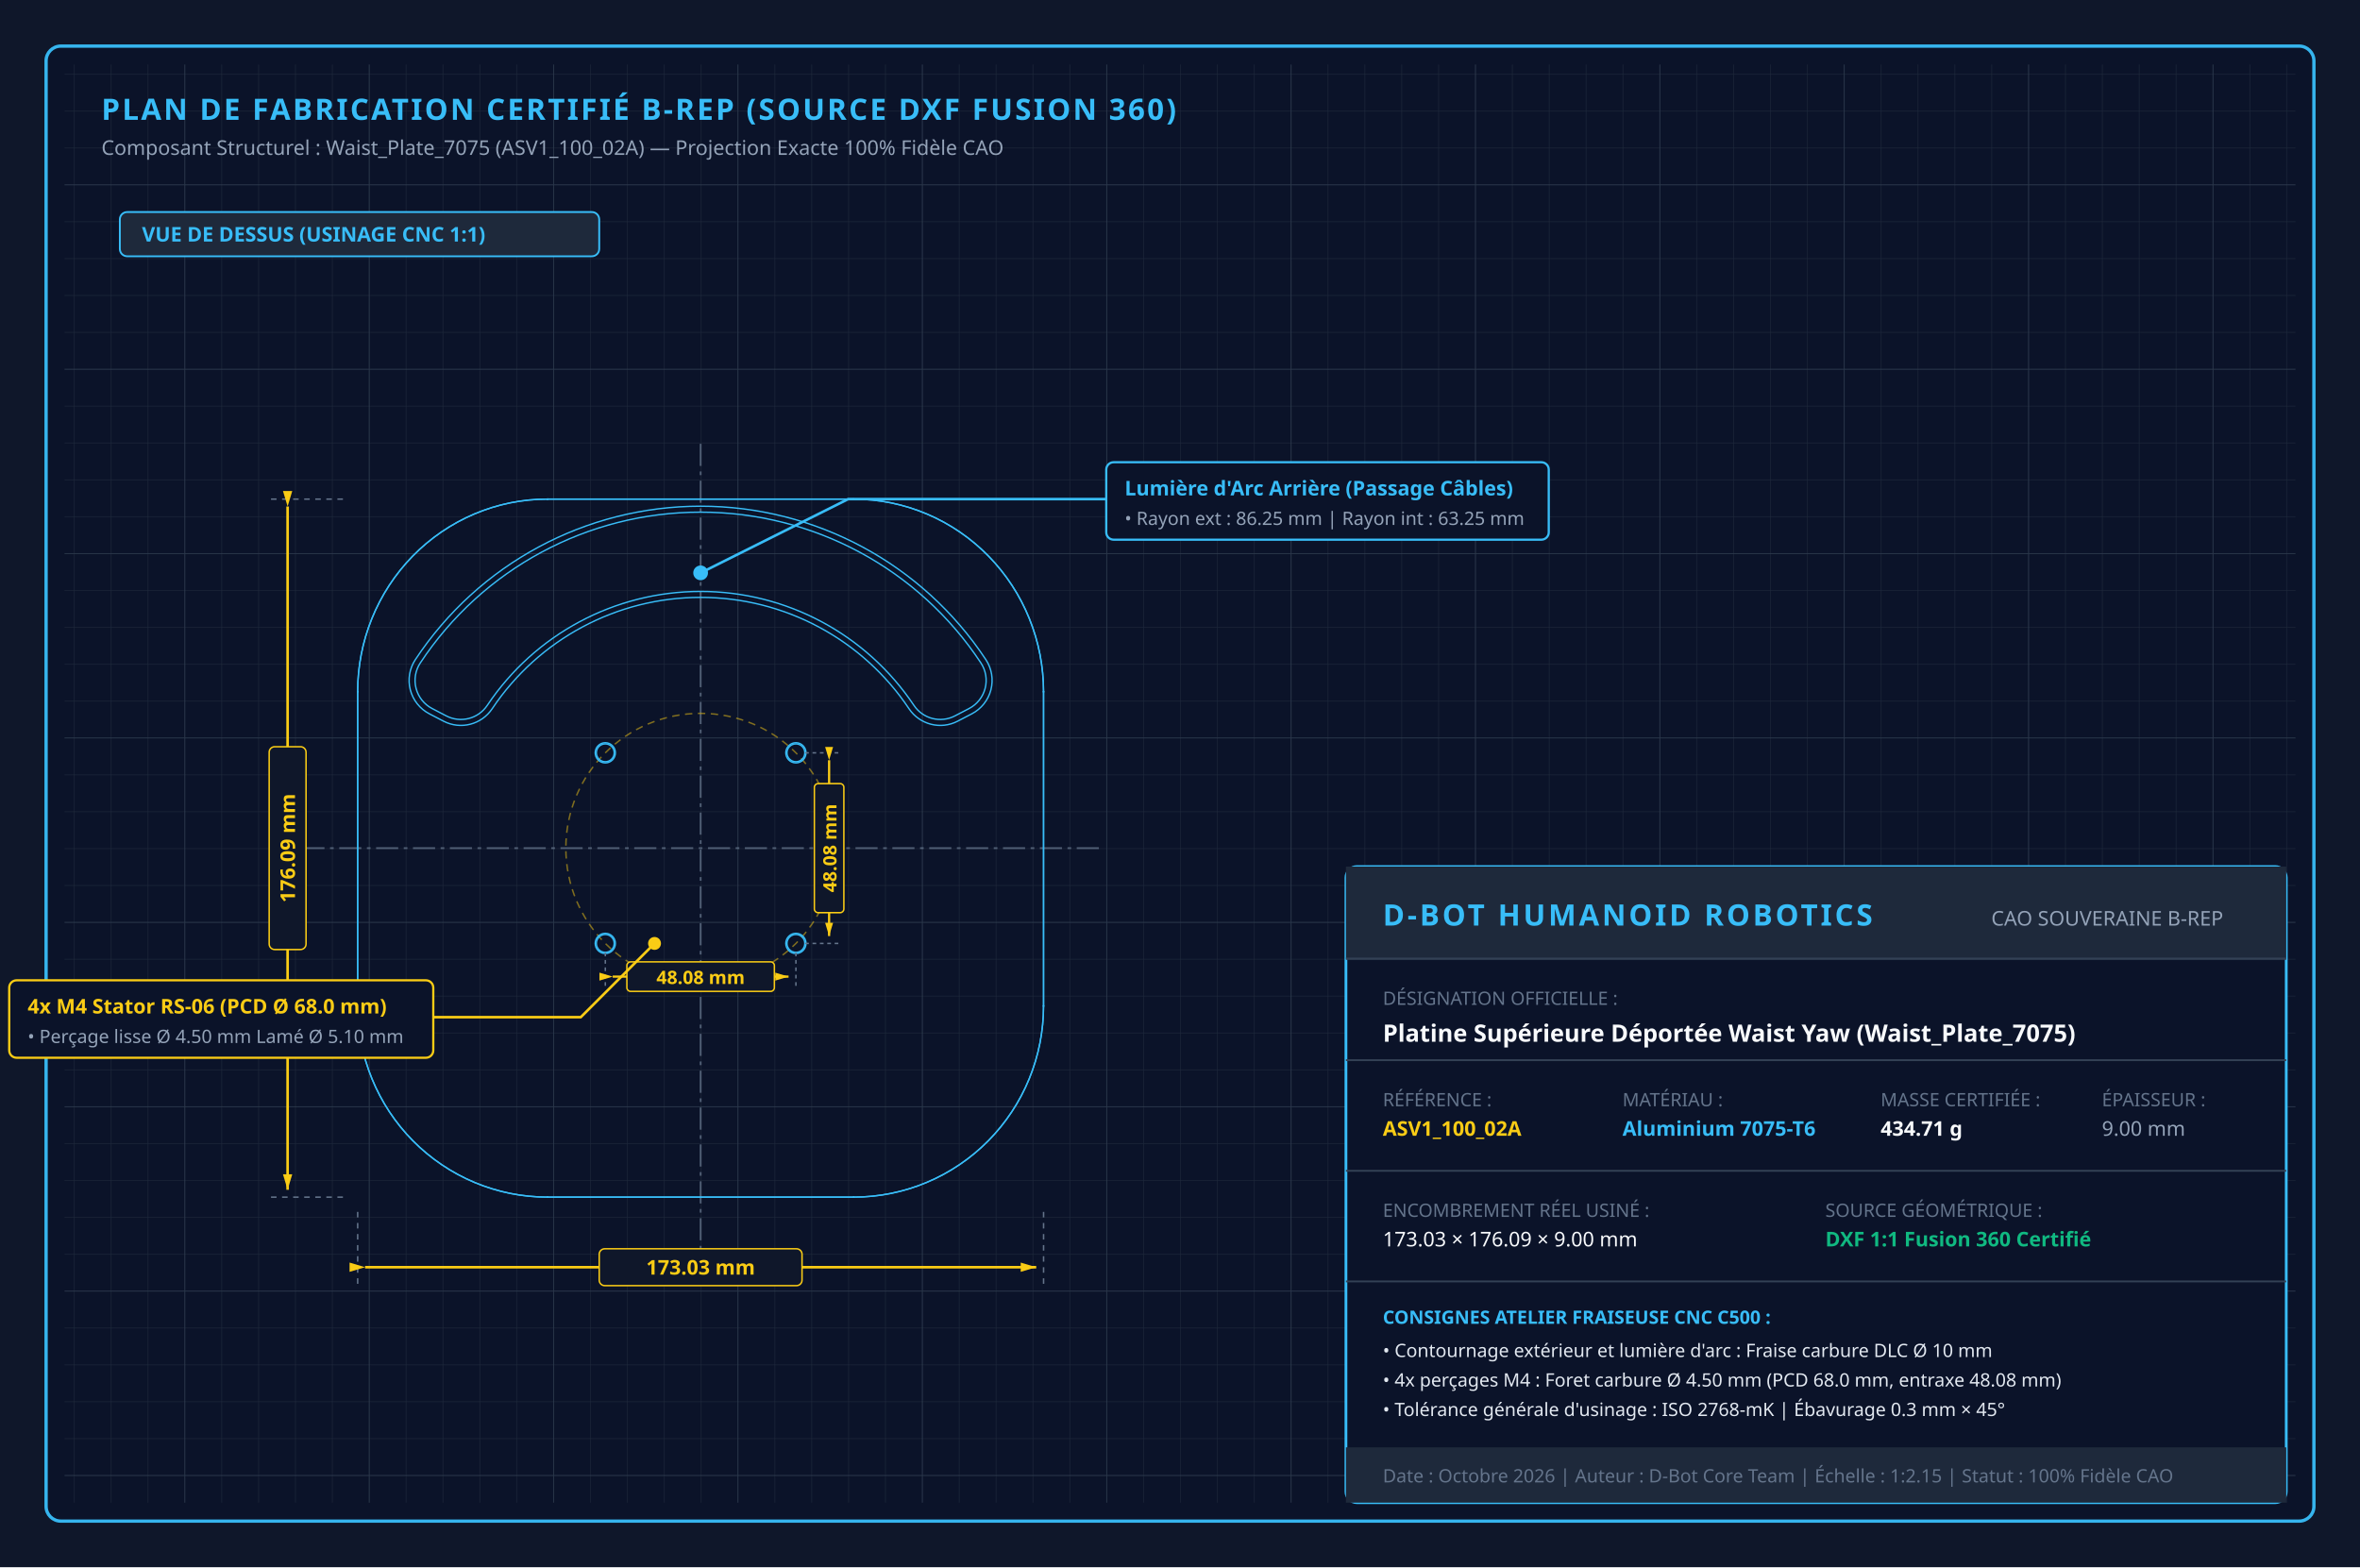
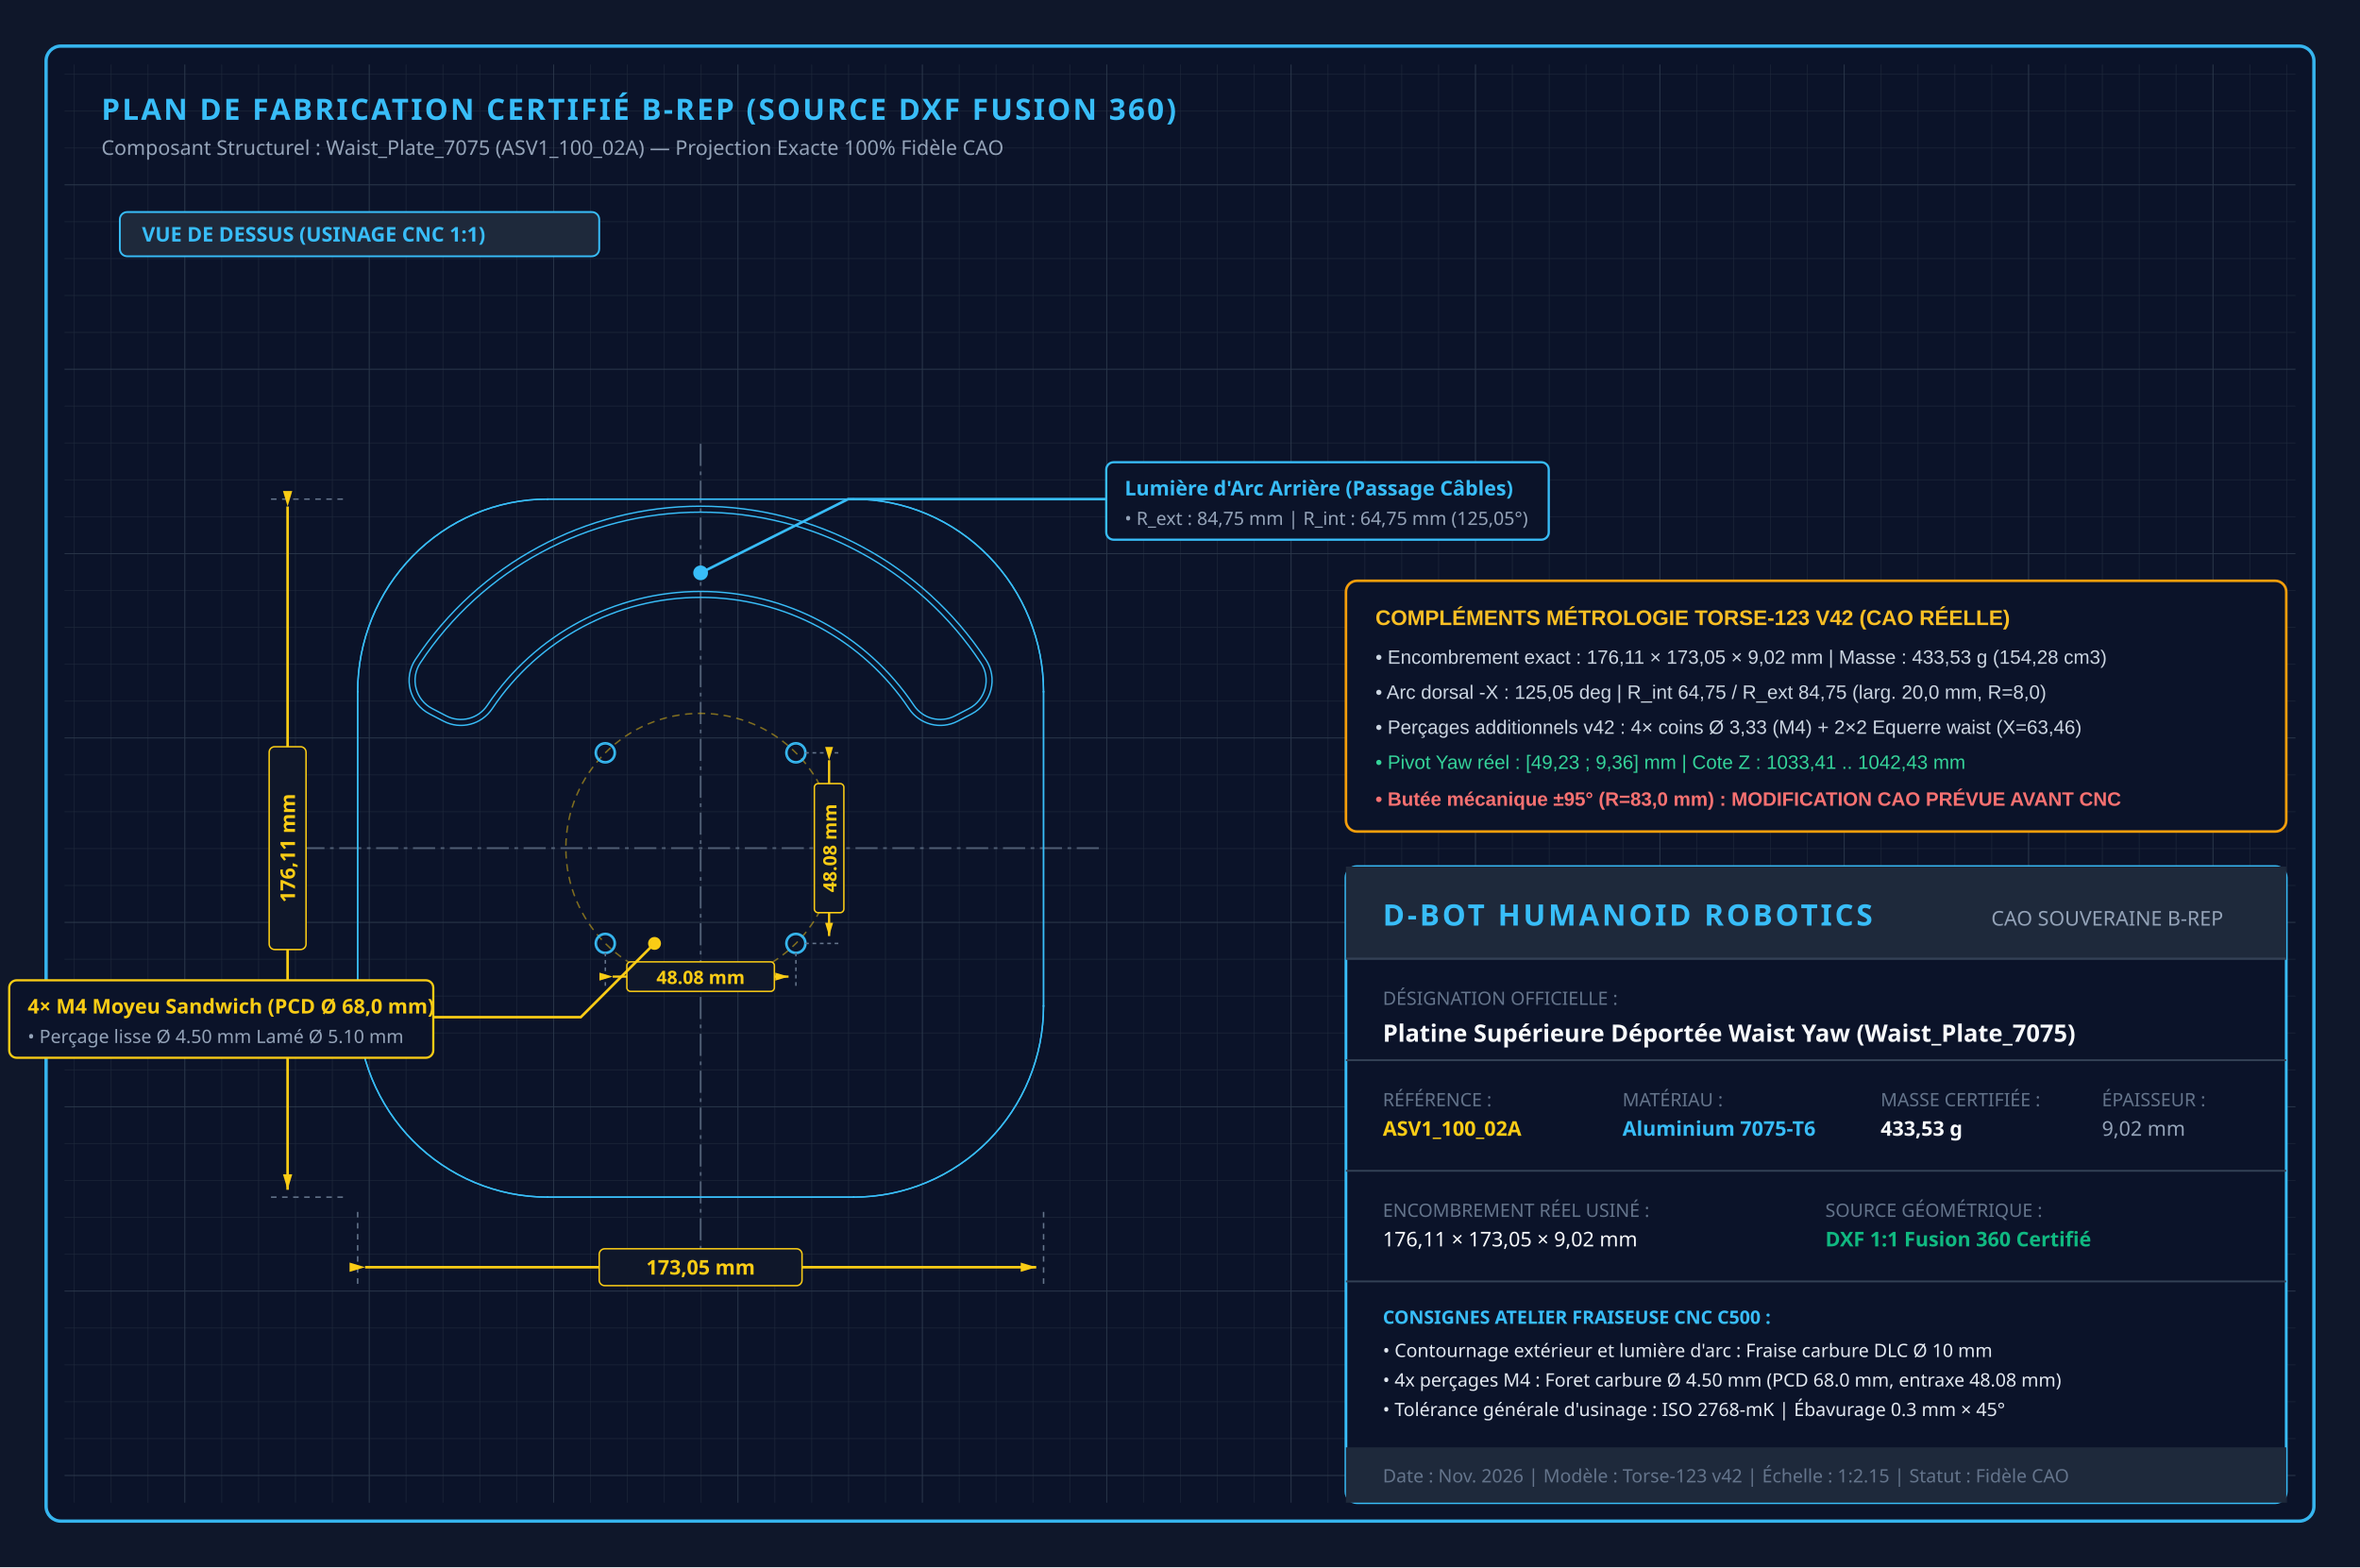
<svg xmlns="http://www.w3.org/2000/svg" viewBox="0 0 1280 850" width="100%" height="100%">
  <defs>
    <pattern id="grid_subtle" width="20" height="20" patternUnits="userSpaceOnUse">
      <path d="M 20 0 L 0 0 0 20" fill="none" stroke="#1e293b" stroke-width="0.6" />
    </pattern>
    <pattern id="grid_major" width="100" height="100" patternUnits="userSpaceOnUse">
      <rect width="100" height="100" fill="url(#grid_subtle)" />
      <path d="M 100 0 L 0 0 0 100" fill="none" stroke="#334155" stroke-width="1.0" opacity="0.6" />
    </pattern>
    <marker id="arrow-start" viewBox="0 0 10 10" refX="0" refY="5" markerWidth="6" markerHeight="6" orient="auto-start-reverse">
      <path d="M 10 2 L 0 5 L 10 8 z" fill="#facc15" />
    </marker>
    <marker id="arrow-end" viewBox="0 0 10 10" refX="10" refY="5" markerWidth="6" markerHeight="6" orient="auto">
      <path d="M 0 2 L 10 5 L 0 8 z" fill="#facc15" />
    </marker>
  </defs>
  <rect width="1280" height="850" fill="#0f172a" />
  <rect x="25" y="25" width="1230" height="800" rx="8" fill="#0b1329" stroke="#38bdf8" stroke-width="1.8" opacity="0.95" />
  <rect x="35" y="35" width="1210" height="780" fill="url(#grid_major)" rx="4" />
  <g transform="translate(55, 65)">
    <text x="0" y="0" fill="#38bdf8" font-family="'Segoe UI', system-ui, sans-serif" font-size="16" font-weight="bold" letter-spacing="1.2">PLAN DE FABRICATION CERTIFIÉ B-REP (SOURCE DXF FUSION 360)</text>
    <text x="0" y="19" fill="#94a3b8" font-family="'Segoe UI', system-ui, sans-serif" font-size="11">Composant Structurel : Waist_Plate_7075 (ASV1_100_02A) — Projection Exacte 100% Fidèle CAO</text>
  </g>
  <g transform="translate(65, 115)">
    <rect x="0" y="0" width="260" height="24" rx="4" fill="#1e293b" stroke="#38bdf8" stroke-width="1" />
    <text x="12" y="16" fill="#38bdf8" font-family="'Segoe UI', sans-serif" font-size="11" font-weight="bold">VUE DE DESSUS (USINAGE CNC 1:1)</text>
  </g>
  <g stroke="#64748b" stroke-width="1.0" stroke-dasharray="12,3,2,3" opacity="0.75">
    <line x1="163.993" y1="460" x2="596.007" y2="460" />
    <line x1="380" y1="240.703" x2="380" y2="679.297" />
    <circle cx="380" cy="460" r="73.1" fill="none" stroke="#facc15" stroke-width="0.8" stroke-dasharray="4,3" opacity="0.65" />
  </g>
  <g id="real_dxf_geometry" transform="translate(190.26, 266.97) scale(2.15)">
    <g id="Shape" transform="translate(79.57473,40.38339) scale(1,-1)">
      <circle cx="32.712" cy="-73.433" r="2.55" stroke="#38bdf8" stroke-width="1.8 px" style="stroke-width:0.35;stroke-miterlimit:4;stroke-dasharray:none;stroke-linecap:square;fill:none" />
    </g>
    <g id="Shape001" transform="translate(79.57473,40.38339) scale(1,-1)">
      <circle cx="-15.372" cy="-25.35" r="2.55" stroke="#38bdf8" stroke-width="1.8 px" style="stroke-width:0.35;stroke-miterlimit:4;stroke-dasharray:none;stroke-linecap:square;fill:none" />
    </g>
    <g id="Shape002" transform="translate(79.57473,40.38339) scale(1,-1)">
      <path id="Shape002_nwe0000" d="M -29.94 -137.436 C -33.087 -137.436 -36.241 -137.122 -39.326 -136.502 C -42.411 -135.881 -45.441 -134.952 -48.342 -133.736 C -51.245 -132.521 -54.031 -131.014 -56.637 -129.254 C -59.243 -127.493 -61.679 -125.471 -63.889 -123.236 C -66.1 -121 -68.093 -118.543 -69.826 -115.922 C -71.558 -113.3 -73.036 -110.503 -74.227 -107.597 C -75.418 -104.69 -76.326 -101.662 -76.932 -98.58 C -77.538 -95.498 -77.844 -92.352 -77.844 -89.212 " stroke="#38bdf8" stroke-width="1.8 px" style="stroke-width:0.35;stroke-miterlimit:4;stroke-dasharray:none;stroke-linecap:square;fill:none;fill-opacity:1;fill-rule: evenodd" />
    </g>
    <g id="Shape003" transform="translate(79.57473,40.38339) scale(1,-1)">
      <path id="Shape003_nwe0000" d="M -29.94 -137.436 L 47.28 -137.436 " stroke="#38bdf8" stroke-width="1.8 px" style="stroke-width:0.35;stroke-miterlimit:4;stroke-dasharray:none;stroke-linecap:square;fill:none;fill-opacity:1;fill-rule: evenodd" />
    </g>
    <g id="Shape004" transform="translate(79.57473,40.38339) scale(1,-1)">
      <path id="Shape004_nwe0000" d="M 95.184 -89.212 C 95.184 -92.358 94.879 -95.492 94.272 -98.58 C 93.665 -101.667 92.76 -104.684 91.567 -107.596 C 90.374 -110.509 88.902 -113.294 87.166 -115.921 C 85.43 -118.548 83.444 -120.996 81.23 -123.235 C 79.015 -125.475 76.588 -127.489 73.977 -129.253 C 71.366 -131.018 68.591 -132.518 65.683 -133.736 C 62.775 -134.954 59.758 -135.88 56.666 -136.502 C 53.575 -137.123 50.434 -137.436 47.28 -137.436 " stroke="#38bdf8" stroke-width="1.8 px" style="stroke-width:0.35;stroke-miterlimit:4;stroke-dasharray:none;stroke-linecap:square;fill:none;fill-opacity:1;fill-rule: evenodd" />
    </g>
    <g id="Shape005" transform="translate(79.57473,40.38339) scale(1,-1)">
      <path id="Shape005_nwe0000" d="M 95.184 -89.212 L 95.184 -9.935 " stroke="#38bdf8" stroke-width="1.8 px" style="stroke-width:0.35;stroke-miterlimit:4;stroke-dasharray:none;stroke-linecap:square;fill:none;fill-opacity:1;fill-rule: evenodd" />
    </g>
    <g id="Shape006" transform="translate(79.57473,40.38339) scale(1,-1)">
      <path id="Shape006_nwe0000" d="M 47.28 38.653 C 50.45 38.653 53.607 38.335 56.712 37.702 C 59.818 37.07 62.847 36.128 65.763 34.892 C 68.678 33.655 71.458 32.133 74.07 30.346 C 76.682 28.559 79.105 26.521 81.314 24.259 C 83.523 21.998 85.501 19.529 87.227 16.884 C 88.953 14.238 90.415 11.437 91.599 8.511 C 92.782 5.585 93.679 2.556 94.281 -0.541 C 94.882 -3.638 95.184 -6.78 95.184 -9.935 " stroke="#38bdf8" stroke-width="1.8 px" style="stroke-width:0.35;stroke-miterlimit:4;stroke-dasharray:none;stroke-linecap:square;fill:none;fill-opacity:1;fill-rule: evenodd" />
    </g>
    <g id="Shape007" transform="translate(79.57473,40.38339) scale(1,-1)">
      <path id="Shape007_nwe0000" d="M 47.28 38.653 L -29.94 38.653 " stroke="#38bdf8" stroke-width="1.8 px" style="stroke-width:0.35;stroke-miterlimit:4;stroke-dasharray:none;stroke-linecap:square;fill:none;fill-opacity:1;fill-rule: evenodd" />
    </g>
    <g id="Shape008" transform="translate(79.57473,40.38339) scale(1,-1)">
      <path id="Shape008_nwe0000" d="M -77.844 -9.935 C -77.844 -6.786 -77.541 -3.632 -76.941 -0.541 C -76.34 2.55 -75.44 5.59 -74.259 8.51 C -73.077 11.431 -71.61 14.243 -69.887 16.883 C -68.164 19.524 -66.179 22.002 -63.975 24.259 C -61.77 26.517 -59.337 28.562 -56.73 30.345 C -54.124 32.129 -51.333 33.657 -48.423 34.891 C -45.513 36.126 -42.472 37.071 -39.373 37.702 C -37.822 38.018 -36.255 38.256 -34.681 38.415 C -33.106 38.573 -31.523 38.653 -29.94 38.653 " stroke="#38bdf8" stroke-width="1.8 px" style="stroke-width:0.35;stroke-miterlimit:4;stroke-dasharray:none;stroke-linecap:square;fill:none;fill-opacity:1;fill-rule: evenodd" />
    </g>
    <g id="Shape009" transform="translate(79.57473,40.38339) scale(1,-1)">
      <path id="Shape009_nwe0000" d="M -77.844 -9.935 L -77.844 -89.212 " stroke="#38bdf8" stroke-width="1.8 px" style="stroke-width:0.35;stroke-miterlimit:4;stroke-dasharray:none;stroke-linecap:square;fill:none;fill-opacity:1;fill-rule: evenodd" />
    </g>
    <g id="Shape010" transform="translate(79.57473,40.38339) scale(1,-1)">
      <circle cx="-15.372" cy="-73.433" r="2.55" stroke="#38bdf8" stroke-width="1.8 px" style="stroke-width:0.35;stroke-miterlimit:4;stroke-dasharray:none;stroke-linecap:square;fill:none" />
    </g>
    <g id="Shape011" transform="translate(79.57473,40.38339) scale(1,-1)">
      <circle cx="32.712" cy="-25.35" r="2.55" stroke="#38bdf8" stroke-width="1.8 px" style="stroke-width:0.35;stroke-miterlimit:4;stroke-dasharray:none;stroke-linecap:square;fill:none" />
    </g>
    <g id="Polyline" transform="translate(79.57473,40.38339) scale(1,-1)">
      <path id="Polyline_w0000" d="M 77.088 -15.513 A 9.5 9.5 0 0 1 80.633 -1.847A 86.25 86.25 0 0 1 -63.293 -1.847A 9.5 9.5 0 0 1 -59.748 -15.513L -56.179 -17.369 A 9.5 9.5 0 0 1 -43.901 -14.222A 63.25 63.25 0 0 0 61.241 -14.222A 9.5 9.5 0 0 1 73.519 -17.369L 77.088 -15.513 " stroke="#38bdf8" stroke-width="1.8 px" style="stroke-width:0.35;stroke-miterlimit:4;stroke-dasharray:none;stroke-linecap:square;fill:none;fill-opacity:1;fill-rule: evenodd" />
    </g>
    <g id="Shape012" transform="translate(79.57473,40.38339) scale(1,-1)">
      <circle cx="-15.372" cy="-25.35" r="2.25" stroke="#38bdf8" stroke-width="1.8 px" style="stroke-width:0.35;stroke-miterlimit:4;stroke-dasharray:none;stroke-linecap:square;fill:none" />
    </g>
    <g id="Shape013" transform="translate(79.57473,40.38339) scale(1,-1)">
      <circle cx="-15.372" cy="-73.433" r="2.25" stroke="#38bdf8" stroke-width="1.8 px" style="stroke-width:0.35;stroke-miterlimit:4;stroke-dasharray:none;stroke-linecap:square;fill:none" />
    </g>
    <g id="Shape014" transform="translate(79.57473,40.38339) scale(1,-1)">
      <circle cx="32.712" cy="-73.433" r="2.25" stroke="#38bdf8" stroke-width="1.8 px" style="stroke-width:0.35;stroke-miterlimit:4;stroke-dasharray:none;stroke-linecap:square;fill:none" />
    </g>
    <g id="Shape015" transform="translate(79.57473,40.38339) scale(1,-1)">
      <circle cx="32.712" cy="-25.35" r="2.25" stroke="#38bdf8" stroke-width="1.8 px" style="stroke-width:0.35;stroke-miterlimit:4;stroke-dasharray:none;stroke-linecap:square;fill:none" />
    </g>
    <g id="Polyline001" transform="translate(79.57473,40.38339) scale(1,-1)">
      <path id="Polyline001_w0000" d="M -62.041 -2.674 A 8 8 0 0 1 -59.056 -14.182L -55.487 -16.038 A 8 8 0 0 1 -45.148 -13.388A 64.75 64.75 0 0 0 62.487 -13.388A 8 8 0 0 1 72.827 -16.038L 76.396 -14.182 A 8 8 0 0 1 79.381 -2.674A 84.75 84.75 0 0 1 -62.041 -2.674" stroke="#38bdf8" stroke-width="1.8 px" style="stroke-width:0.35;stroke-miterlimit:4;stroke-dasharray:none;stroke-linecap:square;fill:none;fill-opacity:1;fill-rule: evenodd" />
    </g>
    <g id="Shape016" transform="translate(79.57473,40.38339) scale(1,-1)">
      <path id="Shape016_nwe0000" d="M 95.184 -9.935 L 95.184 -89.212 " stroke="#38bdf8" stroke-width="1.8 px" style="stroke-width:0.35;stroke-miterlimit:4;stroke-dasharray:none;stroke-linecap:square;fill:none;fill-opacity:1;fill-rule: evenodd" />
    </g>
    <g id="Shape017" transform="translate(79.57473,40.38339) scale(1,-1)">
      <path id="Shape017_nwe0000" d="M 95.184 -89.212 C 95.184 -92.358 94.879 -95.492 94.272 -98.58 C 93.665 -101.667 92.76 -104.684 91.567 -107.596 C 90.374 -110.509 88.902 -113.294 87.166 -115.921 C 85.43 -118.548 83.444 -120.996 81.23 -123.235 C 79.015 -125.475 76.588 -127.489 73.977 -129.253 C 71.366 -131.018 68.591 -132.518 65.683 -133.736 C 62.775 -134.954 59.758 -135.88 56.666 -136.502 C 53.575 -137.123 50.434 -137.436 47.28 -137.436 " stroke="#38bdf8" stroke-width="1.8 px" style="stroke-width:0.35;stroke-miterlimit:4;stroke-dasharray:none;stroke-linecap:square;fill:none;fill-opacity:1;fill-rule: evenodd" />
    </g>
    <g id="Shape018" transform="translate(79.57473,40.38339) scale(1,-1)">
      <path id="Shape018_nwe0000" d="M 47.28 -137.436 L -29.94 -137.436 " stroke="#38bdf8" stroke-width="1.8 px" style="stroke-width:0.35;stroke-miterlimit:4;stroke-dasharray:none;stroke-linecap:square;fill:none;fill-opacity:1;fill-rule: evenodd" />
    </g>
    <g id="Shape019" transform="translate(79.57473,40.38339) scale(1,-1)">
      <path id="Shape019_nwe0000" d="M -29.94 -137.436 C -33.087 -137.436 -36.241 -137.122 -39.326 -136.502 C -42.411 -135.881 -45.441 -134.952 -48.342 -133.736 C -51.245 -132.521 -54.031 -131.014 -56.637 -129.254 C -59.243 -127.493 -61.679 -125.471 -63.889 -123.236 C -66.1 -121 -68.093 -118.543 -69.826 -115.922 C -71.558 -113.3 -73.036 -110.503 -74.227 -107.597 C -75.418 -104.69 -76.326 -101.662 -76.932 -98.58 C -77.538 -95.498 -77.844 -92.352 -77.844 -89.212 " stroke="#38bdf8" stroke-width="1.8 px" style="stroke-width:0.35;stroke-miterlimit:4;stroke-dasharray:none;stroke-linecap:square;fill:none;fill-opacity:1;fill-rule: evenodd" />
    </g>
    <g id="Shape020" transform="translate(79.57473,40.38339) scale(1,-1)">
      <path id="Shape020_nwe0000" d="M -77.844 -89.212 L -77.844 -9.935 " stroke="#38bdf8" stroke-width="1.8 px" style="stroke-width:0.35;stroke-miterlimit:4;stroke-dasharray:none;stroke-linecap:square;fill:none;fill-opacity:1;fill-rule: evenodd" />
    </g>
    <g id="Shape021" transform="translate(79.57473,40.38339) scale(1,-1)">
      <path id="Shape021_nwe0000" d="M -77.844 -9.935 C -77.844 -6.786 -77.541 -3.632 -76.941 -0.541 C -76.34 2.55 -75.44 5.59 -74.259 8.51 C -73.077 11.431 -71.61 14.243 -69.887 16.883 C -68.164 19.524 -66.179 22.002 -63.975 24.259 C -61.77 26.517 -59.337 28.562 -56.73 30.345 C -54.124 32.129 -51.333 33.657 -48.423 34.891 C -45.513 36.126 -42.472 37.071 -39.373 37.702 C -37.822 38.018 -36.255 38.256 -34.681 38.415 C -33.106 38.573 -31.523 38.653 -29.94 38.653 " stroke="#38bdf8" stroke-width="1.8 px" style="stroke-width:0.35;stroke-miterlimit:4;stroke-dasharray:none;stroke-linecap:square;fill:none;fill-opacity:1;fill-rule: evenodd" />
    </g>
    <g id="Shape022" transform="translate(79.57473,40.38339) scale(1,-1)">
      <path id="Shape022_nwe0000" d="M -29.94 38.653 L 47.28 38.653 " stroke="#38bdf8" stroke-width="1.8 px" style="stroke-width:0.35;stroke-miterlimit:4;stroke-dasharray:none;stroke-linecap:square;fill:none;fill-opacity:1;fill-rule: evenodd" />
    </g>
    <g id="Shape023" transform="translate(79.57473,40.38339) scale(1,-1)">
      <path id="Shape023_nwe0000" d="M 47.28 38.653 C 50.45 38.653 53.607 38.335 56.712 37.702 C 59.818 37.07 62.847 36.128 65.763 34.892 C 68.678 33.655 71.458 32.133 74.07 30.346 C 76.682 28.559 79.105 26.521 81.314 24.259 C 83.523 21.998 85.501 19.529 87.227 16.884 C 88.953 14.238 90.415 11.437 91.599 8.511 C 92.782 5.585 93.679 2.556 94.281 -0.541 C 94.882 -3.638 95.184 -6.78 95.184 -9.935 " stroke="#38bdf8" stroke-width="1.8 px" style="stroke-width:0.35;stroke-miterlimit:4;stroke-dasharray:none;stroke-linecap:square;fill:none;fill-opacity:1;fill-rule: evenodd" />
    </g>
  </g>
  <g id="cotations_reelles">
    <g>
      <line x1="193.993" y1="657.297" x2="193.993" y2="697.297" stroke="#64748b" stroke-width="0.8" stroke-dasharray="3,3" />
      <line x1="566.007" y1="657.297" x2="566.007" y2="697.297" stroke="#64748b" stroke-width="0.8" stroke-dasharray="3,3" />
      <line x1="197.993" y1="687.297" x2="562.007" y2="687.297" stroke="#facc15" stroke-width="1.4" marker-start="url(#arrow-start)" marker-end="url(#arrow-end)" />
      <rect x="325" y="677.297" width="110" height="20" fill="#0f172a" rx="3" stroke="#facc15" stroke-width="0.8" />
-       <text x="380" y="691.297" fill="#facc15" font-family="'Segoe UI', monospace" font-size="11" font-weight="bold" text-anchor="middle">173.03 mm</text>
+       <text x="380" y="691.297" fill="#facc15" font-family="'Segoe UI', monospace" font-size="11" font-weight="bold" text-anchor="middle">173,05 mm</text>
    </g>
    <g>
      <line x1="185.993" y1="270.703" x2="145.993" y2="270.703" stroke="#64748b" stroke-width="0.8" stroke-dasharray="3,3" />
      <line x1="185.993" y1="649.297" x2="145.993" y2="649.297" stroke="#64748b" stroke-width="0.8" stroke-dasharray="3,3" />
      <line x1="155.993" y1="274.703" x2="155.993" y2="645.297" stroke="#facc15" stroke-width="1.4" marker-start="url(#arrow-start)" marker-end="url(#arrow-end)" />
      <rect x="145.993" y="405" width="20" height="110" fill="#0f172a" rx="3" stroke="#facc15" stroke-width="0.8" />
-       <text x="159.993" y="460" fill="#facc15" font-family="'Segoe UI', monospace" font-size="11" font-weight="bold" text-anchor="middle" transform="rotate(-90 159.9928 460)">176.09 mm</text>
+       <text x="159.993" y="460" fill="#facc15" font-family="'Segoe UI', monospace" font-size="11" font-weight="bold" text-anchor="middle" transform="rotate(-90 159.9928 460)">176,11 mm</text>
    </g>
    <g>
      <line x1="328.314" y1="516.686" x2="328.314" y2="536.686" stroke="#64748b" stroke-width="0.8" stroke-dasharray="2,2" />
      <line x1="431.686" y1="516.686" x2="431.686" y2="536.686" stroke="#64748b" stroke-width="0.8" stroke-dasharray="2,2" />
      <line x1="332.314" y1="529.686" x2="427.686" y2="529.686" stroke="#facc15" stroke-width="1.2" marker-start="url(#arrow-start)" marker-end="url(#arrow-end)" />
      <rect x="340" y="521.686" width="80" height="16" fill="#0f172a" rx="2" stroke="#facc15" stroke-width="0.8" />
      <text x="380" y="533.686" fill="#facc15" font-family="'Segoe UI', monospace" font-size="10" font-weight="bold" text-anchor="middle">48.08 mm</text>
    </g>
    <g>
      <line x1="436.686" y1="408.314" x2="456.686" y2="408.314" stroke="#64748b" stroke-width="0.8" stroke-dasharray="2,2" />
      <line x1="436.686" y1="511.686" x2="456.686" y2="511.686" stroke="#64748b" stroke-width="0.8" stroke-dasharray="2,2" />
      <line x1="449.686" y1="412.314" x2="449.686" y2="507.686" stroke="#facc15" stroke-width="1.2" marker-start="url(#arrow-start)" marker-end="url(#arrow-end)" />
      <rect x="441.686" y="425" width="16" height="70" fill="#0f172a" rx="2" stroke="#facc15" stroke-width="0.8" />
      <text x="453.686" y="460" fill="#facc15" font-family="'Segoe UI', monospace" font-size="10" font-weight="bold" text-anchor="middle" transform="rotate(-90 453.686 460)">48.08 mm</text>
    </g>
    <g transform="translate(380, 310.7033)">
      <circle cx="0" cy="0" r="4.0" fill="#38bdf8" />
      <polyline points="0,0 80,-40 220,-40" fill="none" stroke="#38bdf8" stroke-width="1.4" />
      <rect x="220" y="-60" width="240" height="42" rx="4" fill="#0b1329" stroke="#38bdf8" stroke-width="1.2" />
      <text x="230" y="-42" fill="#38bdf8" font-family="'Segoe UI', sans-serif" font-size="11" font-weight="bold">Lumière d'Arc Arrière (Passage Câbles)</text>
-       <text x="230" y="-26" fill="#94a3b8" font-family="'Segoe UI', sans-serif" font-size="10">• Rayon ext : 86.25 mm | Rayon int : 63.25 mm</text>
+       <text x="230" y="-26" fill="#94a3b8" font-family="'Segoe UI', sans-serif" font-size="10">• R_ext : 84,75 mm | R_int : 64,75 mm (125,05°)</text>
    </g>
    <g transform="translate(355, 511.686)">
      <circle cx="0" cy="0" r="3.5" fill="#facc15" />
      <polyline points="0,0 -40,40 -120,40" fill="none" stroke="#facc15" stroke-width="1.4" />
      <rect x="-350" y="20" width="230" height="42" rx="4" fill="#0b1329" stroke="#facc15" stroke-width="1.2" />
-       <text x="-340" y="38" fill="#facc15" font-family="'Segoe UI', sans-serif" font-size="11" font-weight="bold">4x M4 Stator RS-06 (PCD Ø 68.0 mm)</text>
+       <text x="-340" y="38" fill="#facc15" font-family="'Segoe UI', sans-serif" font-size="11" font-weight="bold">4× M4 Moyeu Sandwich (PCD Ø 68,0 mm)</text>
      <text x="-340" y="54" fill="#94a3b8" font-family="'Segoe UI', sans-serif" font-size="10">• Perçage lisse Ø 4.50 mm Lamé Ø 5.10 mm</text>
    </g>
  </g>
  <g id="cartouche_iso" transform="translate(730, 470)">
    <rect x="0" y="0" width="510" height="345" rx="6" fill="#0b1329" stroke="#38bdf8" stroke-width="1.5" />
    <rect x="0" y="0" width="510" height="50" fill="#1e293b" rx="6 6 0 0" />
    <text x="20" y="32" fill="#38bdf8" font-family="'Segoe UI', sans-serif" font-size="16" font-weight="bold" letter-spacing="1.5">D-BOT HUMANOID ROBOTICS</text>
    <text x="350" y="32" fill="#94a3b8" font-family="'Segoe UI', monospace" font-size="11">CAO SOUVERAINE B-REP</text>
    <line x1="0" y1="50" x2="510" y2="50" stroke="#334155" stroke-width="1.2" />
    <g transform="translate(20, 75)">
      <text x="0" y="0" fill="#64748b" font-family="'Segoe UI', sans-serif" font-size="10">DÉSIGNATION OFFICIELLE :</text>
      <text x="0" y="20" fill="#f8fafc" font-family="'Segoe UI', sans-serif" font-size="13" font-weight="bold">Platine Supérieure Déportée Waist Yaw (Waist_Plate_7075)</text>
    </g>
    <line x1="0" y1="105" x2="510" y2="105" stroke="#334155" stroke-width="1.0" />
    <g transform="translate(20, 130)">
      <text x="0" y="0" fill="#64748b" font-family="'Segoe UI', sans-serif" font-size="10">RÉFÉRENCE :</text>
      <text x="0" y="16" fill="#facc15" font-family="'Segoe UI', monospace" font-size="11" font-weight="bold">ASV1_100_02A</text>
      <text x="130" y="0" fill="#64748b" font-family="'Segoe UI', sans-serif" font-size="10">MATÉRIAU :</text>
      <text x="130" y="16" fill="#38bdf8" font-family="'Segoe UI', sans-serif" font-size="11" font-weight="bold">Aluminium 7075-T6</text>
      <text x="270" y="0" fill="#64748b" font-family="'Segoe UI', sans-serif" font-size="10">MASSE CERTIFIÉE :</text>
-       <text x="270" y="16" fill="#f8fafc" font-family="'Segoe UI', monospace" font-size="11" font-weight="bold">434.71 g</text>
+       <text x="270" y="16" fill="#f8fafc" font-family="'Segoe UI', monospace" font-size="11" font-weight="bold">433,53 g</text>
      <text x="390" y="0" fill="#64748b" font-family="'Segoe UI', sans-serif" font-size="10">ÉPAISSEUR :</text>
-       <text x="390" y="16" fill="#94a3b8" font-family="'Segoe UI', monospace" font-size="11">9.00 mm</text>
+       <text x="390" y="16" fill="#94a3b8" font-family="'Segoe UI', monospace" font-size="11">9,02 mm</text>
    </g>
    <line x1="0" y1="165" x2="510" y2="165" stroke="#334155" stroke-width="1.0" />
    <g transform="translate(20, 190)">
      <text x="0" y="0" fill="#64748b" font-family="'Segoe UI', sans-serif" font-size="10">ENCOMBREMENT RÉEL USINÉ :</text>
-       <text x="0" y="16" fill="#f8fafc" font-family="'Segoe UI', monospace" font-size="11">173.03 × 176.09 × 9.00 mm</text>
+       <text x="0" y="16" fill="#f8fafc" font-family="'Segoe UI', monospace" font-size="11">176,11 × 173,05 × 9,02 mm</text>
      <text x="240" y="0" fill="#64748b" font-family="'Segoe UI', sans-serif" font-size="10">SOURCE GÉOMÉTRIQUE :</text>
      <text x="240" y="16" fill="#10b981" font-family="'Segoe UI', monospace" font-size="11" font-weight="bold">DXF 1:1 Fusion 360 Certifié</text>
    </g>
    <line x1="0" y1="225" x2="510" y2="225" stroke="#334155" stroke-width="1.0" />
    <g transform="translate(20, 248)" font-family="'Segoe UI', sans-serif" font-size="10">
      <text x="0" y="0" fill="#38bdf8" font-weight="bold">CONSIGNES ATELIER FRAISEUSE CNC C500 :</text>
      <text x="0" y="18" fill="#e2e8f0">• Contournage extérieur et lumière d'arc : Fraise carbure DLC Ø 10 mm</text>
      <text x="0" y="34" fill="#e2e8f0">• 4x perçages M4 : Foret carbure Ø 4.50 mm (PCD 68.0 mm, entraxe 48.08 mm)</text>
      <text x="0" y="50" fill="#e2e8f0">• Tolérance générale d'usinage : ISO 2768-mK | Ébavurage 0.3 mm × 45°</text>
    </g>
    <rect x="0" y="315" width="510" height="30" fill="#1e293b" rx="0 0 6 6" />
-     <text x="20" y="334" fill="#64748b" font-family="'Segoe UI', sans-serif" font-size="10">Date : Octobre 2026 | Auteur : D-Bot Core Team | Échelle : 1:2.15 | Statut : 100% Fidèle CAO</text>
+     <text x="20" y="334" fill="#64748b" font-family="'Segoe UI', sans-serif" font-size="10">Date : Nov. 2026 | Modèle : Torse-123 v42 | Échelle : 1:2.15 | Statut : Fidèle CAO</text>
+   </g>
+   <g transform="translate(730, 315)">
+     <rect width="510" height="136" rx="6" fill="#0b1329" stroke="#f59e0b" stroke-width="1.4" />
+     <text x="16" y="24" font-family="'Segoe UI', Arial, sans-serif" font-size="11.5" font-weight="bold" fill="#fbbf24">COMPLÉMENTS MÉTROLOGIE TORSE-123 V42 (CAO RÉELLE)</text>
+     <text x="16" y="45" font-family="'Segoe UI', Arial, sans-serif" font-size="10.5" fill="#cbd5e1">• Encombrement exact : 176,11 × 173,05 × 9,02 mm | Masse : 433,53 g (154,28 cm3)</text>
+     <text x="16" y="64" font-family="'Segoe UI', Arial, sans-serif" font-size="10.5" fill="#cbd5e1">• Arc dorsal -X : 125,05 deg | R_int 64,75 / R_ext 84,75 (larg. 20,0 mm, R=8,0)</text>
+     <text x="16" y="83" font-family="'Segoe UI', Arial, sans-serif" font-size="10.5" fill="#cbd5e1">• Perçages additionnels v42 : 4× coins Ø 3,33 (M4) + 2×2 Equerre waist (X=63,46)</text>
+     <text x="16" y="102" font-family="'Segoe UI', Arial, sans-serif" font-size="10.5" fill="#34d399">• Pivot Yaw réel : [49,23 ; 9,36] mm | Cote Z : 1033,41 .. 1042,43 mm</text>
+     <text x="16" y="122" font-family="'Segoe UI', Arial, sans-serif" font-size="10.5" font-weight="bold" fill="#f87171">• Butée mécanique ±95° (R=83,0 mm) : MODIFICATION CAO PRÉVUE AVANT CNC</text>
  </g>
</svg>
